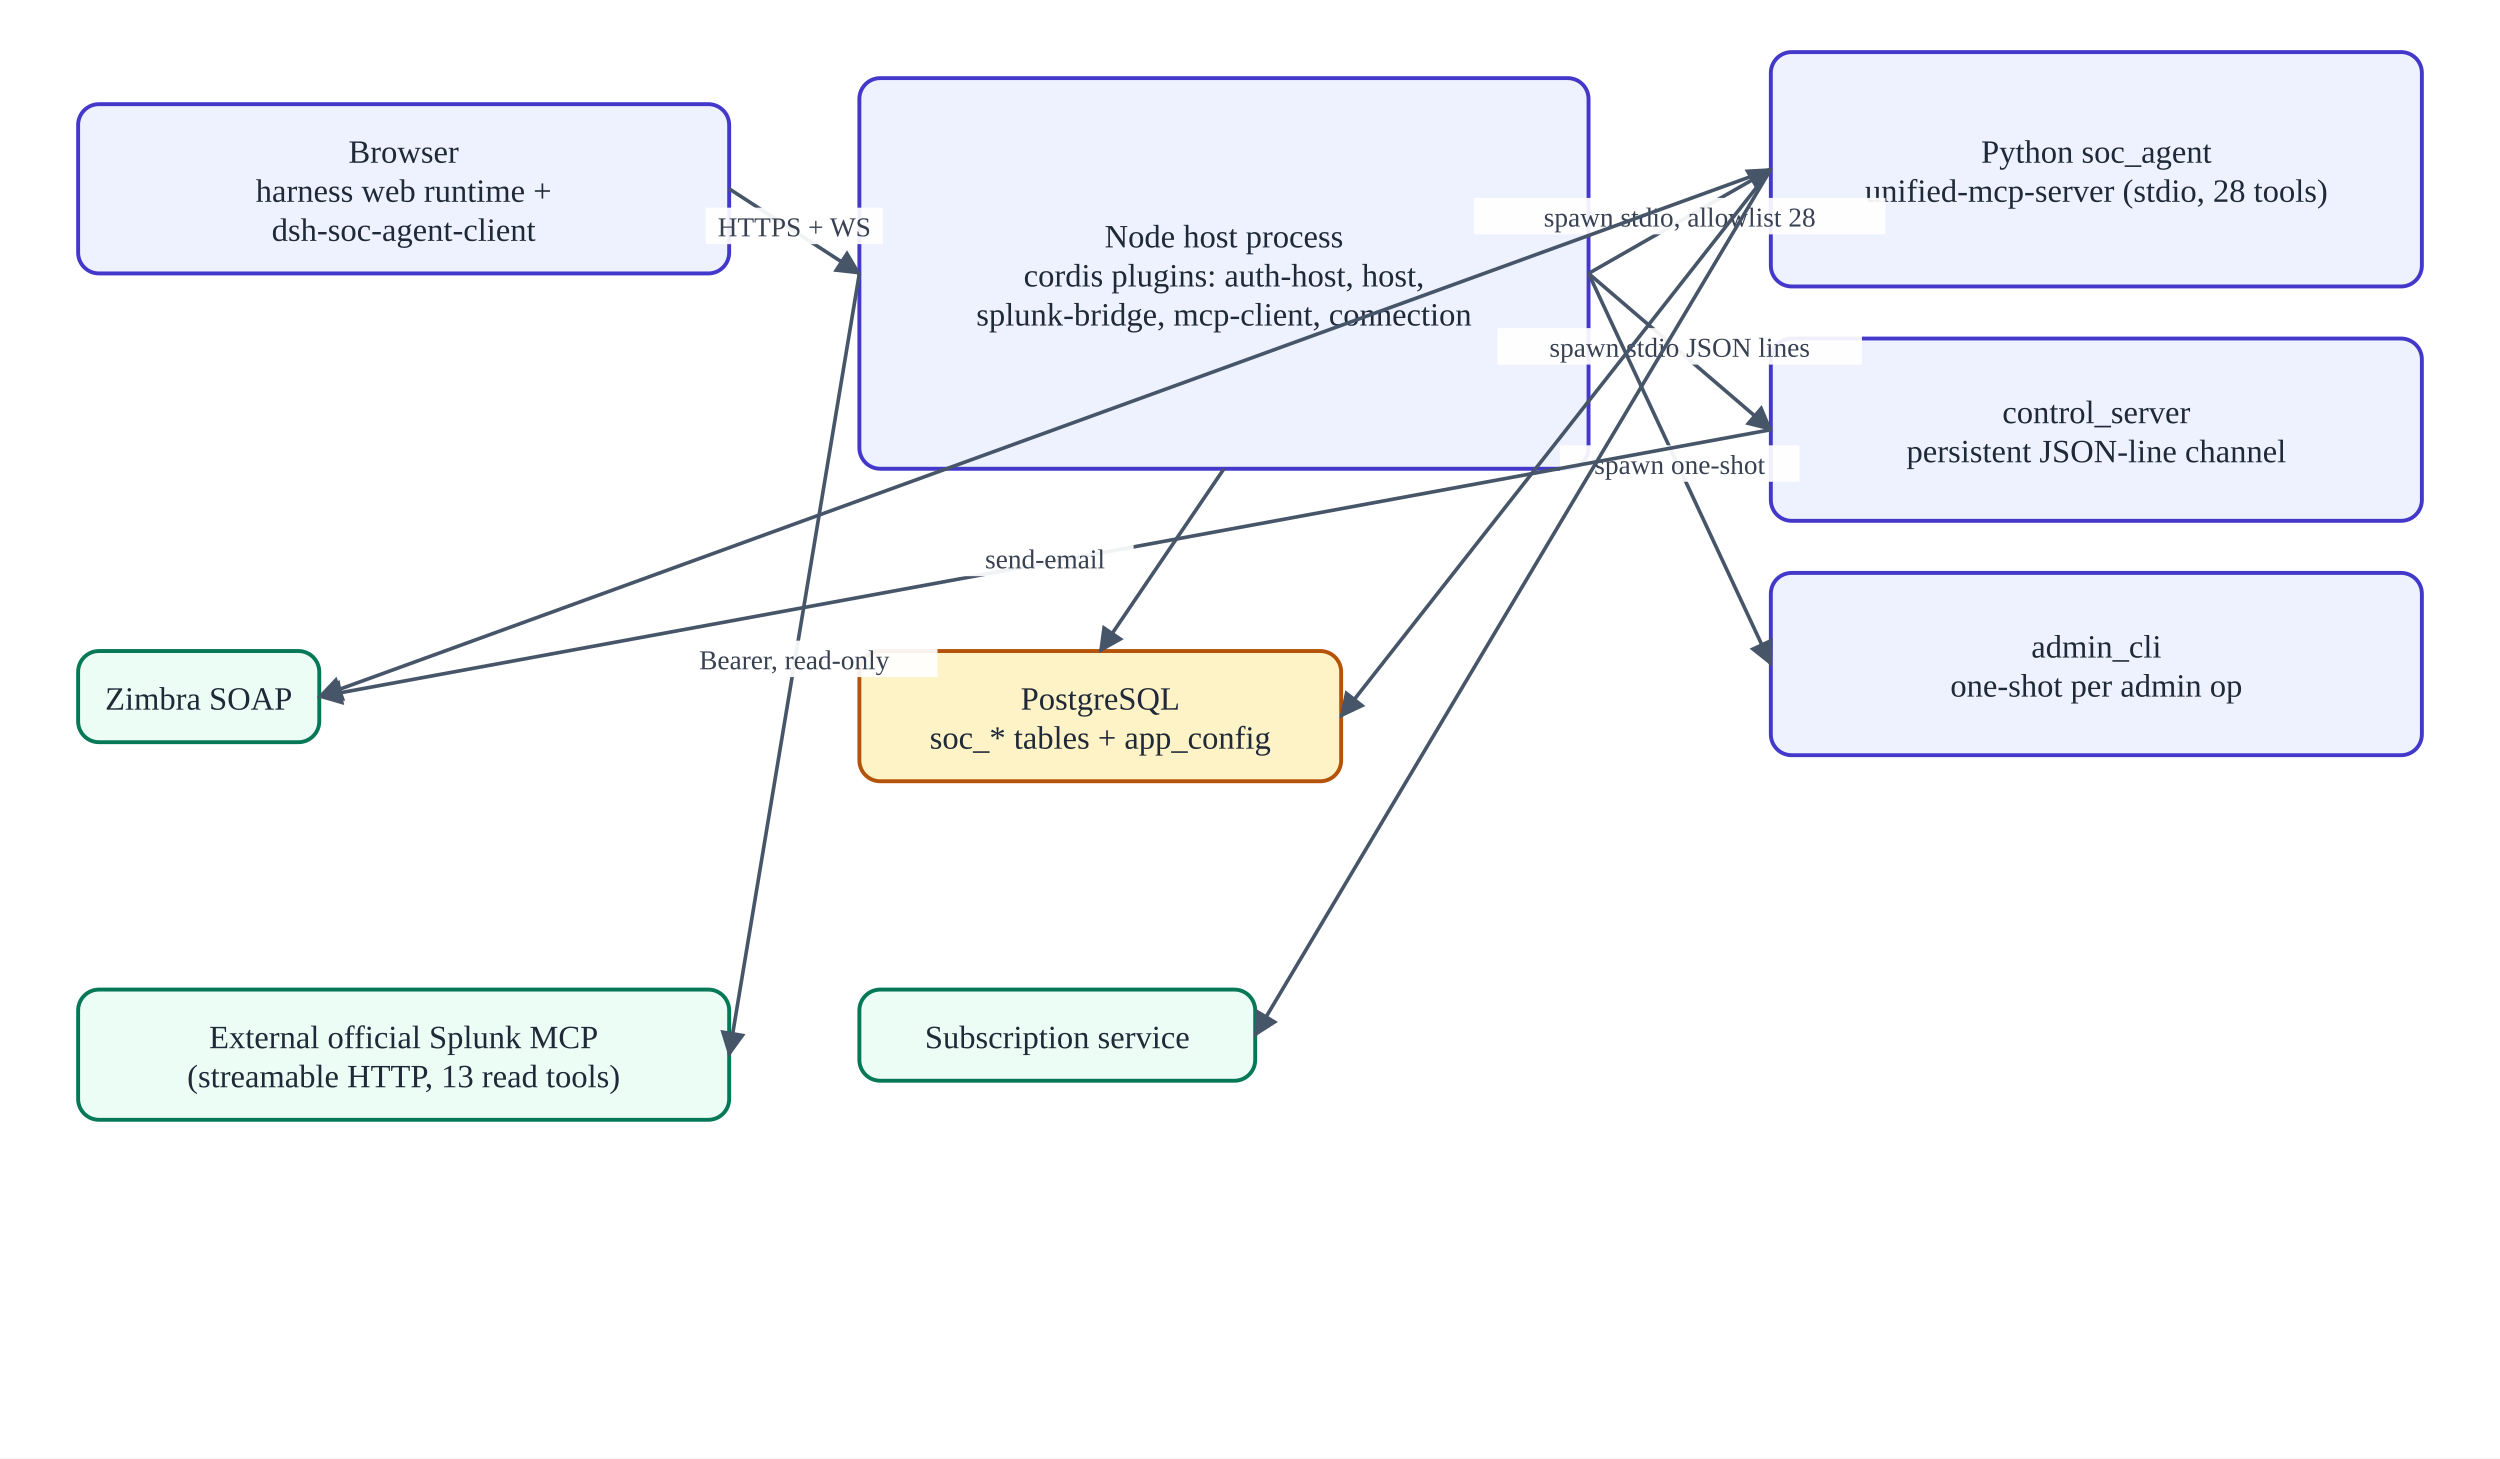
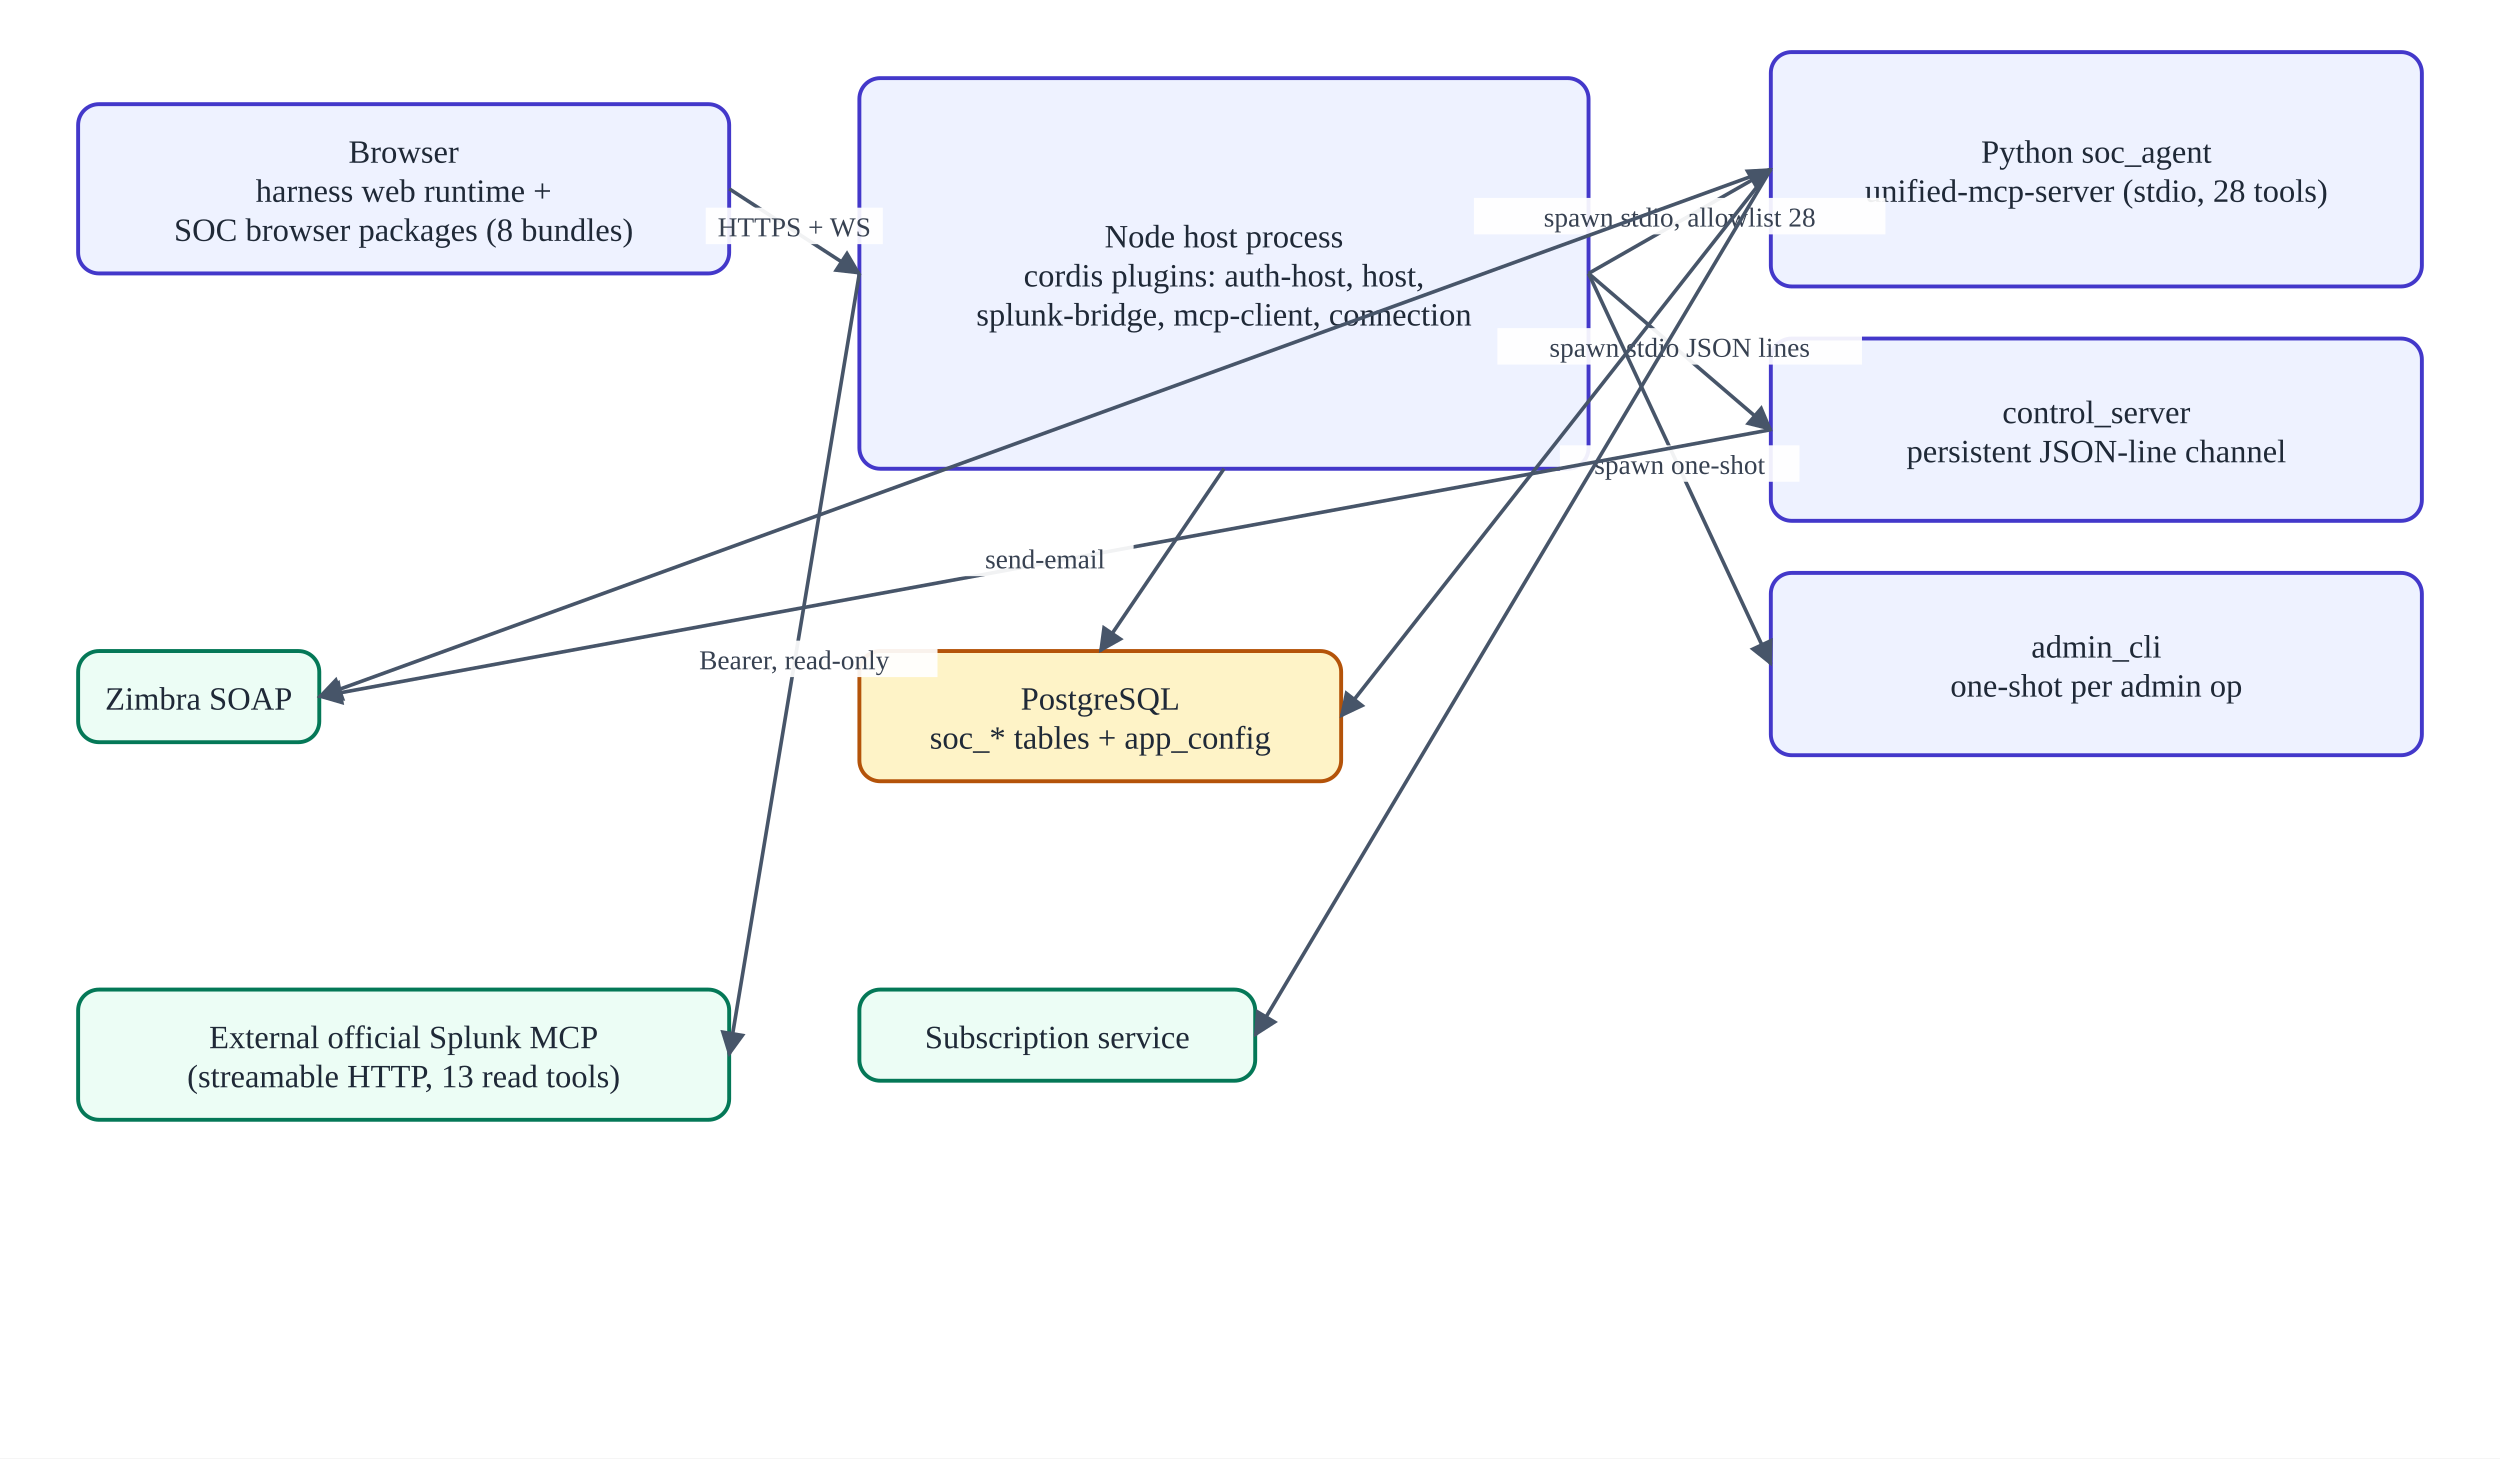
<svg xmlns="http://www.w3.org/2000/svg" viewBox="0 0 960 560" width="960" height="560" role="img" aria-labelledby="t d">
  <style>a[data-node] rect, a[data-node] ellipse { transition: stroke-width .15s; } a[data-node]:hover rect, a[data-node]:hover ellipse, a[data-node]:focus rect, a[data-node]:focus ellipse { stroke-width: 3; }</style>
  <defs>
    <marker id="arr" viewBox="0 0 10 10" refX="9" refY="5" markerWidth="7" markerHeight="7" orient="auto-start-reverse">
      <path d="M0,0 L10,5 L0,10 z" fill="#475569" />
    </marker>
  </defs>
  <rect width="960" height="560" fill="#ffffff" />
  <a href="architecture.html#containers" data-node="b" style="cursor:pointer">
    <rect x="30" y="40" width="250" height="65" rx="8" fill="#eef2ff" stroke="#4338ca" stroke-width="1.5" />
    <text x="155" y="62.5" text-anchor="middle" font-size="12.5" fill="#1f2937">Browser</text>
    <text x="155" y="77.5" text-anchor="middle" font-size="12.5" fill="#1f2937">harness web runtime +</text>
-     <text x="155" y="92.5" text-anchor="middle" font-size="12.5" fill="#1f2937">dsh-soc-agent-client</text>
+     <text x="155" y="92.5" text-anchor="middle" font-size="12.5" fill="#1f2937">SOC browser packages (8 bundles)</text>
  </a>
  <a href="architecture.html#components" data-node="h" style="cursor:pointer">
    <rect x="330" y="30" width="280" height="150" rx="8" fill="#eef2ff" stroke="#4338ca" stroke-width="1.5" />
    <text x="470" y="95" text-anchor="middle" font-size="12.5" fill="#1f2937">Node host process</text>
    <text x="470" y="110" text-anchor="middle" font-size="12.5" fill="#1f2937">cordis plugins: auth-host, host,</text>
    <text x="470" y="125" text-anchor="middle" font-size="12.5" fill="#1f2937">splunk-bridge, mcp-client, connection</text>
  </a>
  <a href="mcp-tooling.html#servers" data-node="py" style="cursor:pointer">
    <rect x="680" y="20" width="250" height="90" rx="8" fill="#eef2ff" stroke="#4338ca" stroke-width="1.5" />
    <text x="805" y="62.5" text-anchor="middle" font-size="12.5" fill="#1f2937">Python soc_agent</text>
    <text x="805" y="77.5" text-anchor="middle" font-size="12.5" fill="#1f2937">unified-mcp-server (stdio, 28 tools)</text>
  </a>
  <a href="reference.html#catalogs" data-node="ct" style="cursor:pointer">
    <rect x="680" y="130" width="250" height="70" rx="8" fill="#eef2ff" stroke="#4338ca" stroke-width="1.5" />
    <text x="805" y="162.5" text-anchor="middle" font-size="12.5" fill="#1f2937">control_server</text>
    <text x="805" y="177.5" text-anchor="middle" font-size="12.5" fill="#1f2937">persistent JSON-line channel</text>
  </a>
  <a href="reference.html#catalogs" data-node="ac" style="cursor:pointer">
    <rect x="680" y="220" width="250" height="70" rx="8" fill="#eef2ff" stroke="#4338ca" stroke-width="1.5" />
    <text x="805" y="252.5" text-anchor="middle" font-size="12.5" fill="#1f2937">admin_cli</text>
    <text x="805" y="267.5" text-anchor="middle" font-size="12.5" fill="#1f2937">one-shot per admin op</text>
  </a>
  <a href="operations.html#data" data-node="pg" style="cursor:pointer">
    <rect x="330" y="250" width="185" height="50" rx="8" fill="#fef3c7" stroke="#b45309" stroke-width="1.5" />
    <text x="422.5" y="272.5" text-anchor="middle" font-size="12.5" fill="#1f2937">PostgreSQL</text>
    <text x="422.5" y="287.5" text-anchor="middle" font-size="12.5" fill="#1f2937">soc_* tables + app_config</text>
  </a>
  <a href="operations.html#data" data-node="z" style="cursor:pointer">
    <rect x="30" y="250" width="92.6" height="35" rx="8" fill="#ecfdf5" stroke="#047857" stroke-width="1.5" />
    <text x="76.3" y="272.5" text-anchor="middle" font-size="12.5" fill="#1f2937">Zimbra SOAP</text>
  </a>
  <a href="mcp-tooling.html#servers" data-node="sp" style="cursor:pointer">
    <rect x="30" y="380" width="250" height="50" rx="8" fill="#ecfdf5" stroke="#047857" stroke-width="1.5" />
    <text x="155" y="402.5" text-anchor="middle" font-size="12.5" fill="#1f2937">External official Splunk MCP</text>
    <text x="155" y="417.5" text-anchor="middle" font-size="12.5" fill="#1f2937">(streamable HTTP, 13 read tools)</text>
  </a>
  <a href="troubleshooting.html#areas" data-node="su" style="cursor:pointer">
    <rect x="330" y="380" width="152" height="35" rx="8" fill="#ecfdf5" stroke="#047857" stroke-width="1.5" />
    <text x="406" y="402.5" text-anchor="middle" font-size="12.5" fill="#1f2937">Subscription service</text>
  </a>
  <line x1="280" y1="72.5" x2="330" y2="105" stroke="#475569" stroke-width="1.4" marker-end="url(#arr)" />
  <rect x="271" y="79.75" width="68" height="14" fill="#ffffff" opacity="0.92" />
  <text x="305" y="90.75" text-anchor="middle" font-size="10.5" fill="#374151">HTTPS + WS</text>
  <line x1="610" y1="105" x2="680" y2="65" stroke="#475569" stroke-width="1.4" marker-end="url(#arr)" />
  <rect x="566" y="76" width="158" height="14" fill="#ffffff" opacity="0.92" />
  <text x="645" y="87" text-anchor="middle" font-size="10.5" fill="#374151">spawn stdio, allowlist 28</text>
  <line x1="610" y1="105" x2="680" y2="165" stroke="#475569" stroke-width="1.4" marker-end="url(#arr)" />
  <rect x="575" y="126" width="140" height="14" fill="#ffffff" opacity="0.92" />
  <text x="645" y="137" text-anchor="middle" font-size="10.5" fill="#374151">spawn stdio JSON lines</text>
  <line x1="610" y1="105" x2="680" y2="255" stroke="#475569" stroke-width="1.4" marker-end="url(#arr)" />
  <rect x="599" y="171" width="92" height="14" fill="#ffffff" opacity="0.92" />
  <text x="645" y="182" text-anchor="middle" font-size="10.5" fill="#374151">spawn one-shot</text>
  <line x1="470" y1="180" x2="422.5" y2="250" stroke="#475569" stroke-width="1.4" marker-end="url(#arr)" />
  <line x1="680" y1="65" x2="122.6" y2="267.5" stroke="#475569" stroke-width="1.4" marker-end="url(#arr)" />
  <line x1="680" y1="65" x2="482" y2="397.5" stroke="#475569" stroke-width="1.4" marker-end="url(#arr)" />
  <line x1="680" y1="65" x2="515" y2="275" stroke="#475569" stroke-width="1.4" marker-end="url(#arr)" />
  <line x1="680" y1="165" x2="122.6" y2="267.5" stroke="#475569" stroke-width="1.4" marker-end="url(#arr)" />
  <rect x="367.3" y="207.25" width="68" height="14" fill="#ffffff" opacity="0.92" />
  <text x="401.3" y="218.25" text-anchor="middle" font-size="10.5" fill="#374151">send-email</text>
  <line x1="330" y1="105" x2="280" y2="405" stroke="#475569" stroke-width="1.4" marker-end="url(#arr)" />
  <rect x="250" y="246" width="110" height="14" fill="#ffffff" opacity="0.92" />
  <text x="305" y="257" text-anchor="middle" font-size="10.5" fill="#374151">Bearer, read-only</text>
</svg>
